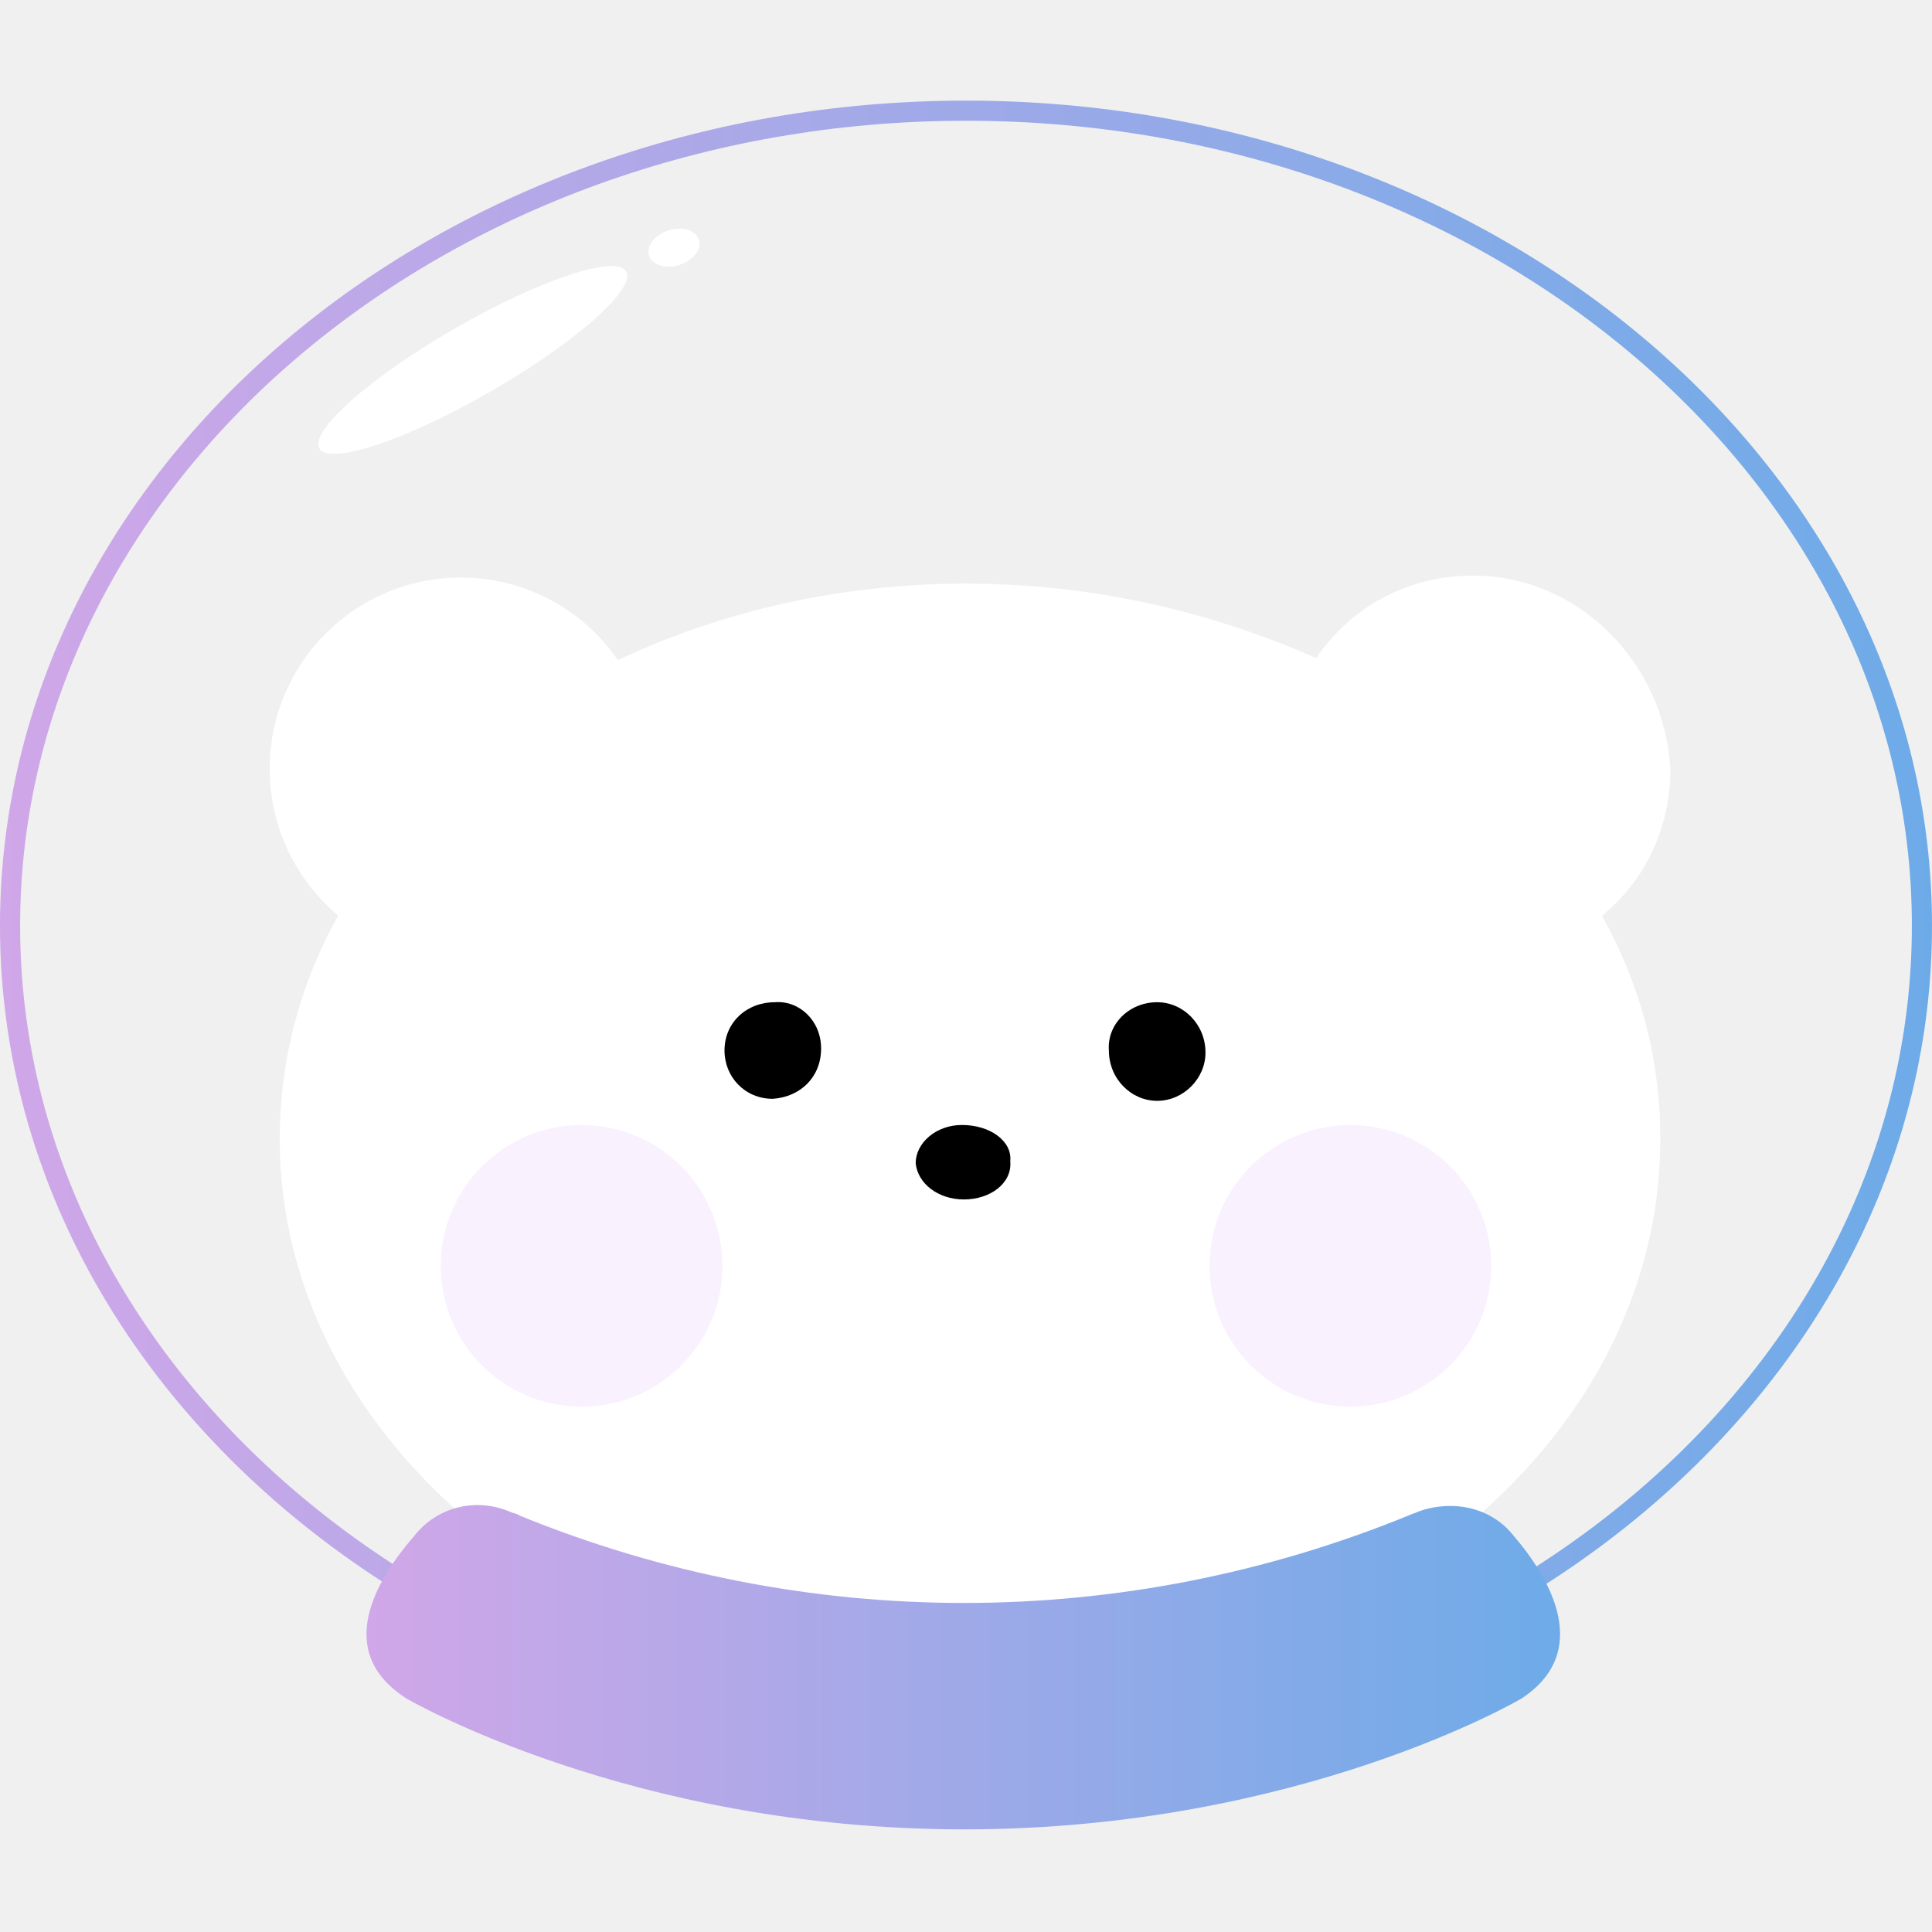
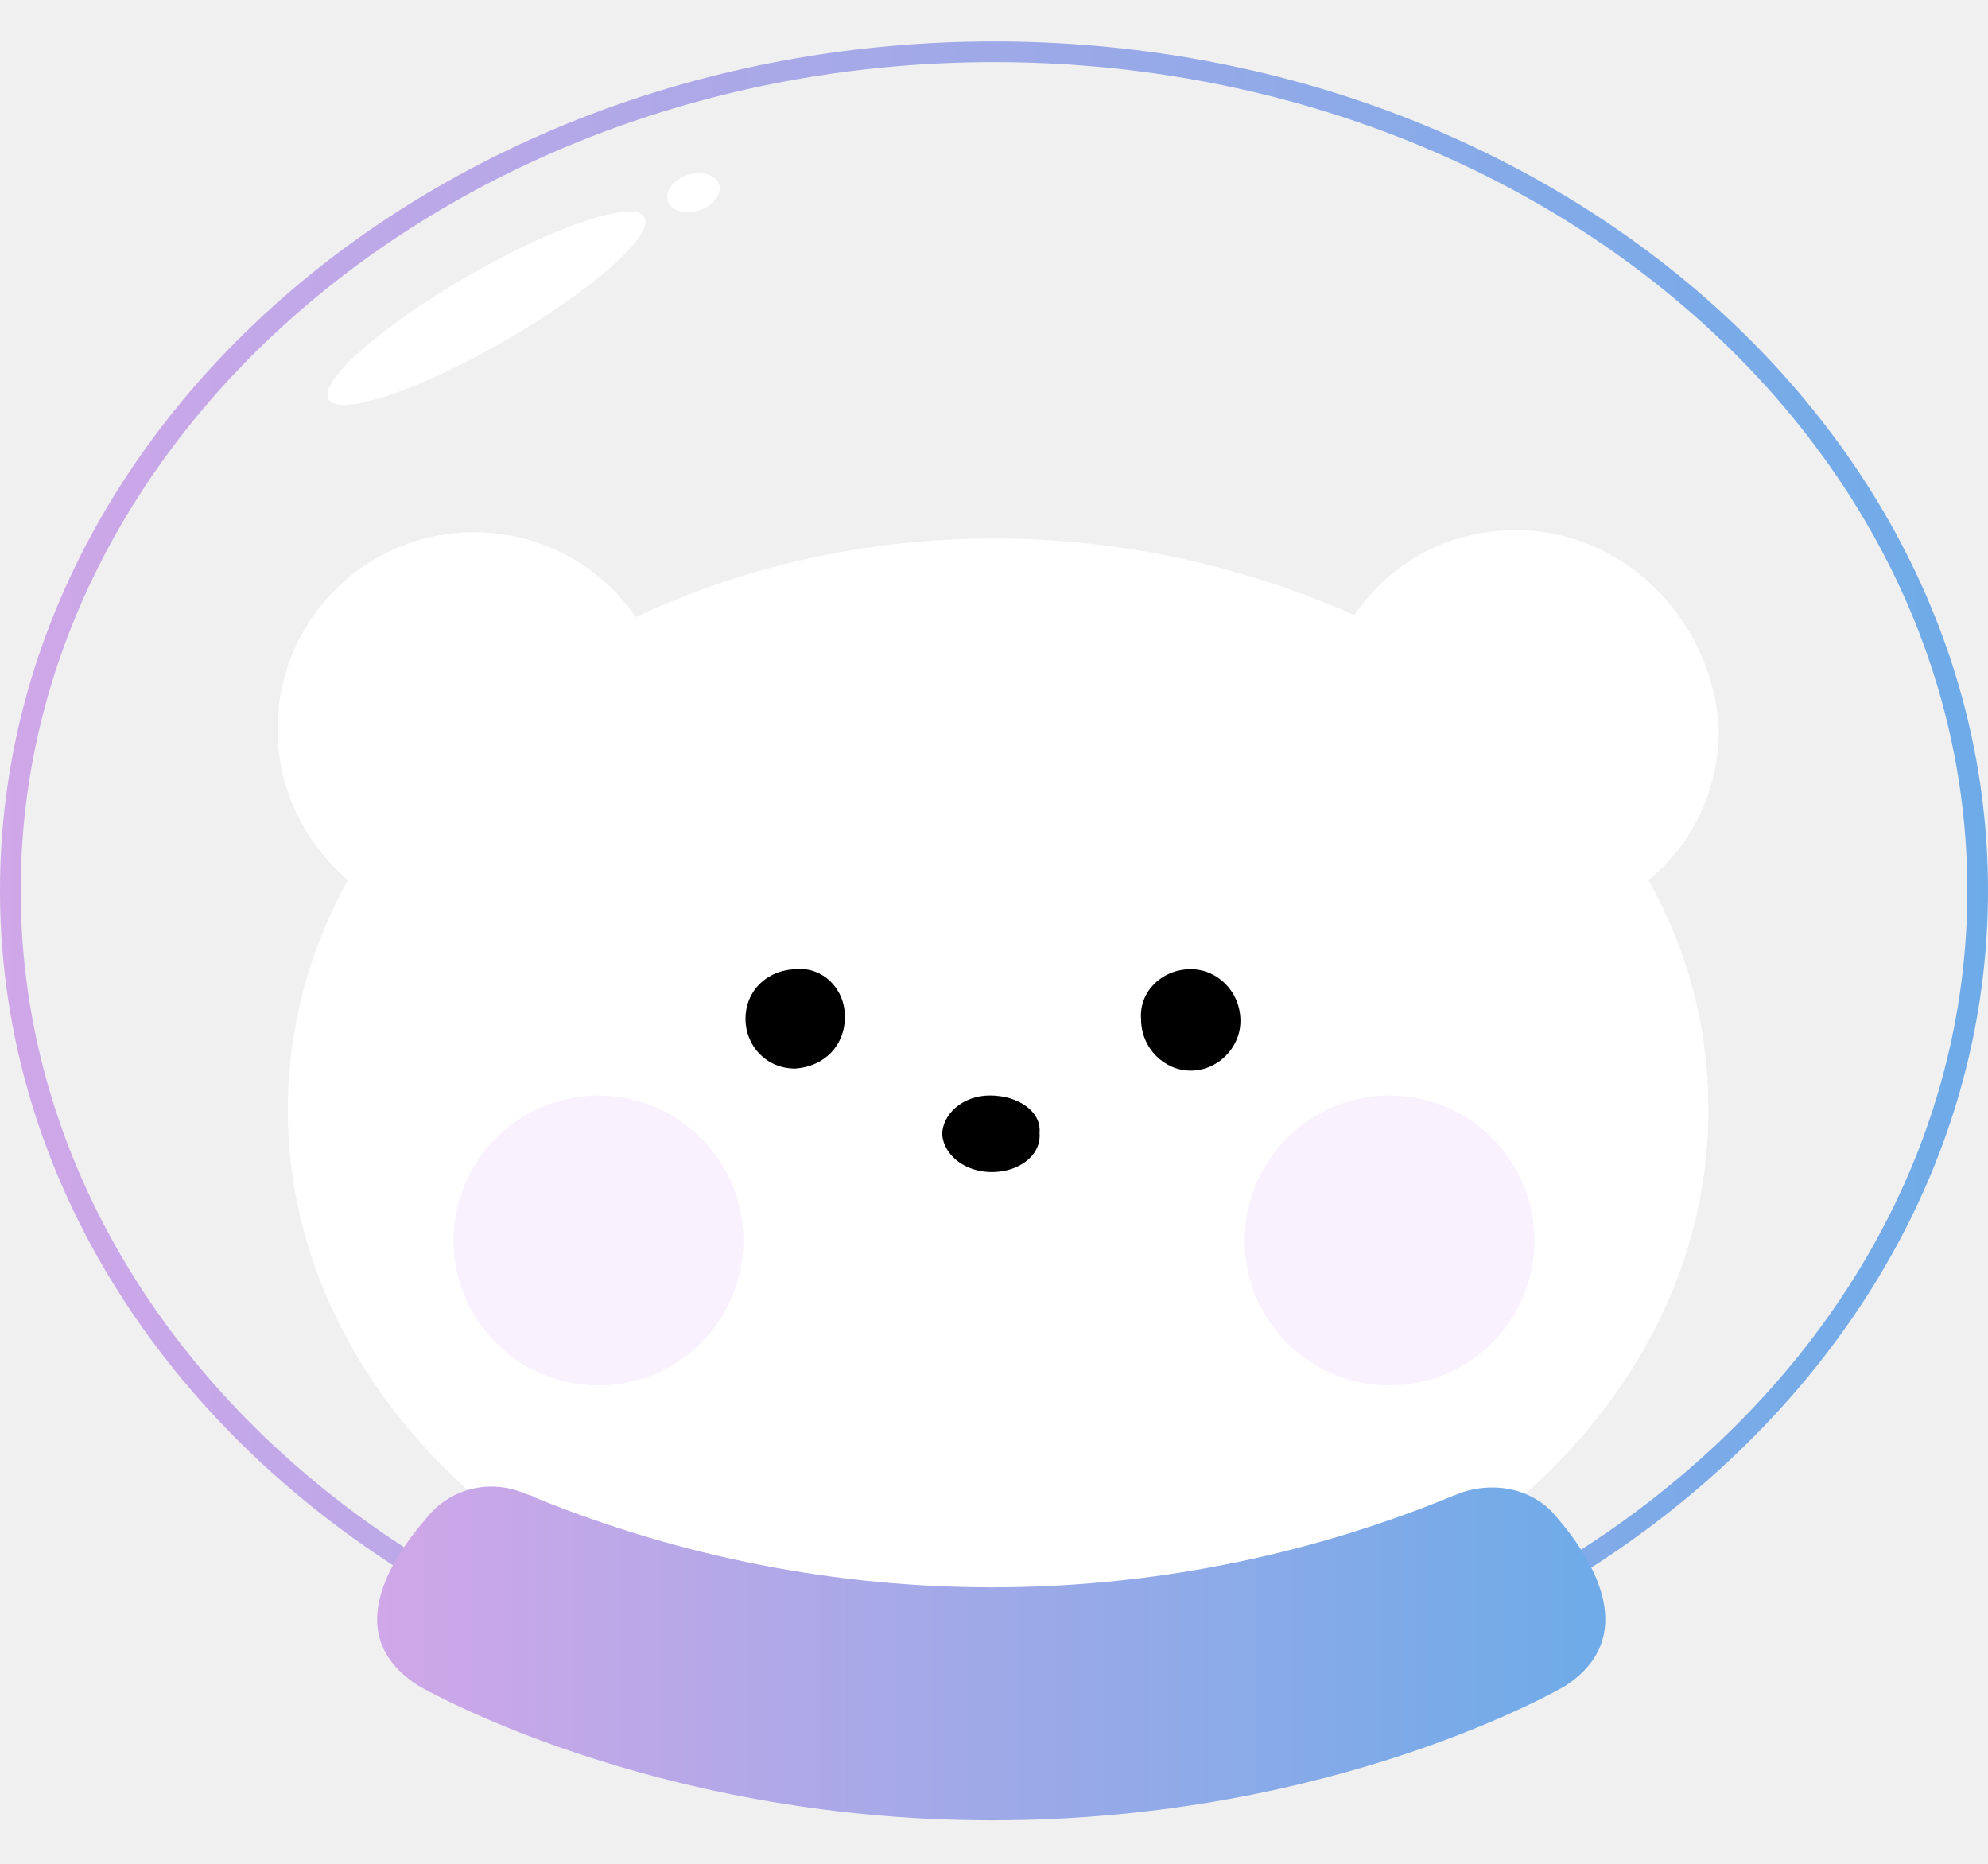
- <svg xmlns="http://www.w3.org/2000/svg" version="1.1" id="레이어_1" x="0px" y="0px" viewBox="0 0 96 96" style="enable-background:new 0 0 96 96;" xml:space="preserve">
-   <style type="text/css">
- 	.st0{fill:url(#SVGID_1_);}
- 	.st1{fill:#FFFFFF;}
- 	.st2{fill:url(#SVGID_00000117649116618174661030000003571423269543580336_);}
- 	.st3{opacity:0.4;}
- 	.st4{fill:#F0DEFC;}
- </style>
-   <g>
-     <g>
-       <linearGradient id="SVGID_1_" gradientUnits="userSpaceOnUse" x1="0" y1="45.956" x2="96" y2="45.956">
-         <stop offset="1.065558e-08" style="stop-color:#D0A7E8" />
-         <stop offset="1" style="stop-color:#6DABE8" />
-       </linearGradient>
-       <path class="st0" d="M48,6C73.9,6,95,23.9,95,46S73.9,85.9,48,85.9S1,68,1,46S22.1,6,48,6 M48,5C21.5,5,0,23.4,0,46    s21.5,40.9,48,40.9S96,68.6,96,46S74.5,5,48,5L48,5z" />
-     </g>
-     <g>
-       <path class="st1" d="M48,83.6c-18.6,0-33.8-12.1-33.8-27.1c0-3.8,1-7.4,2.8-10.9l0.2-0.4L17,45.1c-2-1.7-3.2-4.2-3.2-6.9    c0-5,4.1-9,9-9c3,0,5.7,1.5,7.4,3.9l0.2,0.3l0.4-0.2c5.2-2.4,11.1-3.7,17.1-3.7c6,0,11.9,1.3,17.1,3.7l0.4,0.2l0.2-0.3    c1.7-2.4,4.5-3.9,7.4-3.9c5,0,9,4.1,9,9c0,2.6-1.2,5.1-3.2,6.9l-0.3,0.3l0.2,0.4c1.9,3.4,2.8,7.1,2.8,10.9    C81.8,71.5,66.6,83.6,48,83.6z" />
-       <g>
-         <path class="st1" d="M73.2,29.6c4.7,0,8.5,3.8,8.5,8.5c0,2.5-1.1,4.9-3,6.5l-0.6,0.5l0.4,0.7c1.8,3.4,2.8,6.9,2.8,10.6     c0,14.7-14.9,26.6-33.3,26.6S14.7,71.2,14.7,56.6c0-3.7,0.9-7.3,2.8-10.6l0.4-0.7l-0.6-0.5c-1.9-1.6-3-4-3-6.5     c0-4.7,3.8-8.5,8.5-8.5c2.8,0,5.4,1.4,7,3.7l0.5,0.7l0.8-0.4c5.1-2.4,11-3.7,16.9-3.7s11.8,1.3,16.9,3.7l0.8,0.4l0.5-0.7     C67.7,31,70.4,29.6,73.2,29.6 M73.2,28.6c-3.3,0-6.1,1.6-7.8,4.1C60.2,30.4,54.3,29,48,29s-12.2,1.4-17.3,3.8     c-1.7-2.5-4.6-4.1-7.8-4.1c-5.3,0-9.5,4.3-9.5,9.5c0,2.9,1.3,5.5,3.4,7.3c-1.9,3.4-2.9,7.2-2.9,11.1c0,15.2,15.3,27.6,34.3,27.6     s34.3-12.3,34.3-27.6c0-4-1-7.7-2.9-11.1c2.1-1.7,3.4-4.3,3.4-7.3C82.7,32.9,78.4,28.6,73.2,28.6L73.2,28.6z" />
-       </g>
-     </g>
-     <g>
-       <linearGradient id="SVGID_00000112621980206688689530000006915697112547955892_" gradientUnits="userSpaceOnUse" x1="18.345" y1="82.899" x2="77.655" y2="82.899">
-         <stop offset="1.065558e-08" style="stop-color:#D0A7E8" />
-         <stop offset="1" style="stop-color:#6DABE8" />
-       </linearGradient>
-       <path style="fill:url(#SVGID_00000112621980206688689530000006915697112547955892_);" d="M70.5,75.1c-0.2,0.1-0.3,0.1-0.5,0.2    c-14.2,5.8-30,5.8-44.2,0c-0.1-0.1-0.3-0.1-0.5-0.2c-1.7-0.7-3.6-0.2-4.7,1.2c-2,2.3-4,5.8-0.4,8.1c0,0,11.1,6.5,27.7,6.5    c16.7,0,27.7-6.5,27.7-6.5c3.5-2.3,1.5-5.9-0.4-8.1C74.1,74.9,72.2,74.5,70.5,75.1z" />
-     </g>
-     <g class="st3">
-       <circle class="st4" cx="28.9" cy="62.9" r="7" />
-       <circle class="st4" cx="67.1" cy="62.9" r="7" />
-     </g>
-     <g>
-       <path d="M57.5,49.8c1.3,0,2.4,1.1,2.4,2.5c0,1.3-1.1,2.4-2.4,2.4c-1.3,0-2.4-1.1-2.4-2.5C55,50.9,56.1,49.8,57.5,49.8z" />
-       <path d="M40.8,52.1c0,1.4-1,2.4-2.4,2.5c-1.4,0-2.4-1.1-2.4-2.4c0-1.4,1.1-2.4,2.5-2.4C39.7,49.7,40.8,50.7,40.8,52.1z" />
-       <path d="M47.9,59.6c-1.3,0-2.3-0.8-2.4-1.8c0-1,1-1.9,2.3-1.9c1.4,0,2.5,0.8,2.4,1.8C50.3,58.8,49.2,59.6,47.9,59.6z" />
-     </g>
-     <path class="st1" d="M36.4,9.5" />
-     <ellipse transform="matrix(0.8663 -0.4996 0.4996 0.8663 -5.8093 14.1211)" class="st1" cx="23.5" cy="17.9" rx="8.8" ry="1.8" />
-     <ellipse transform="matrix(0.9526 -0.3042 0.3042 0.9526 -2.1646 10.7804)" class="st1" cx="33.5" cy="12.3" rx="1.3" ry="0.9" />
+ <svg xmlns="http://www.w3.org/2000/svg" width="32" height="30" viewBox="0 0 32 30" fill="none">
+   <path d="M16 1C24.633 1 31.667 6.967 31.667 14.334C31.667 21.7 24.633 27.634 16 27.634C7.367 27.634 0.333 21.667 0.333 14.334C0.333 7 7.367 1 16 1ZM16 0.667C7.167 0.667 0 6.8 0 14.334C0 21.867 7.167 27.967 16 27.967C24.833 27.967 32 21.867 32 14.334C32 6.8 24.833 0.667 16 0.667Z" fill="url(#paint0_linear_1077_2170)" />
+   <path d="M16 26.867C9.8 26.867 4.733 22.833 4.733 17.833C4.733 16.567 5.066 15.367 5.666 14.2L5.733 14.067L5.666 14.033C5 13.467 4.6 12.633 4.6 11.733C4.6 10.067 5.966 8.733 7.6 8.733C8.6 8.733 9.5 9.233 10.066 10.033L10.133 10.133L10.266 10.067C12 9.267 13.966 8.833 15.966 8.833C17.966 8.833 19.933 9.267 21.666 10.067L21.8 10.133L21.866 10.033C22.433 9.233 23.366 8.733 24.333 8.733C26 8.733 27.333 10.1 27.333 11.733C27.333 12.6 26.933 13.433 26.266 14.033L26.166 14.133L26.233 14.267C26.866 15.4 27.166 16.633 27.166 17.9C27.266 22.833 22.2 26.867 16 26.867Z" fill="white" />
+   <path d="M24.4 8.867C25.967 8.867 27.233 10.133 27.233 11.7C27.233 12.533 26.867 13.333 26.233 13.867L26.034 14.033L26.167 14.267C26.767 15.4 27.1 16.567 27.1 17.8C27.1 22.7 22.134 26.666 16 26.666C9.867 26.666 4.9 22.733 4.9 17.866C4.9 16.633 5.2 15.433 5.833 14.333L5.967 14.1L5.767 13.933C5.133 13.4 4.767 12.6 4.767 11.767C4.767 10.2 6.033 8.933 7.6 8.933C8.533 8.933 9.4 9.4 9.933 10.166L10.1 10.4L10.367 10.267C12.067 9.467 14.034 9.033 16 9.033C17.967 9.033 19.933 9.467 21.634 10.267L21.9 10.4L22.067 10.166C22.567 9.333 23.467 8.867 24.4 8.867ZM24.4 8.533C23.3 8.533 22.367 9.067 21.8 9.9C20.067 9.133 18.1 8.667 16 8.667C13.9 8.667 11.934 9.133 10.233 9.933C9.667 9.1 8.7 8.567 7.633 8.567C5.867 8.567 4.467 10 4.467 11.733C4.467 12.7 4.9 13.566 5.6 14.166C4.967 15.3 4.633 16.567 4.633 17.866C4.633 22.933 9.733 27.067 16.067 27.067C22.4 27.067 27.5 22.966 27.5 17.866C27.5 16.533 27.167 15.3 26.534 14.166C27.233 13.6 27.667 12.733 27.667 11.733C27.567 9.967 26.134 8.533 24.4 8.533Z" fill="white" />
+   <path d="M23.5 24.033C23.434 24.067 23.401 24.067 23.334 24.1C18.601 26.033 13.334 26.033 8.6 24.1C8.567 24.067 8.5 24.067 8.434 24.033C7.867 23.8 7.234 23.967 6.867 24.433C6.2 25.2 5.534 26.367 6.734 27.133C6.734 27.133 10.434 29.3 15.967 29.3C21.534 29.3 25.201 27.133 25.201 27.133C26.367 26.367 25.701 25.167 25.067 24.433C24.701 23.967 24.067 23.833 23.5 24.033Z" fill="url(#paint1_linear_1077_2170)" />
+   <g opacity="0.4">
+     <path d="M9.634 22.3C10.923 22.3 11.967 21.256 11.967 19.967C11.967 18.678 10.923 17.634 9.634 17.634C8.345 17.634 7.301 18.678 7.301 19.967C7.301 21.256 8.345 22.3 9.634 22.3Z" fill="#F0DEFC" />
+     <path d="M22.366 22.3C23.655 22.3 24.7 21.256 24.7 19.967C24.7 18.678 23.655 17.634 22.366 17.634C21.078 17.634 20.033 18.678 20.033 19.967C20.033 21.256 21.078 22.3 22.366 22.3Z" fill="#F0DEFC" />
  </g>
+   <path d="M19.167 15.6C19.601 15.6 19.967 15.966 19.967 16.433C19.967 16.866 19.601 17.233 19.167 17.233C18.734 17.233 18.367 16.866 18.367 16.4C18.334 15.966 18.701 15.6 19.167 15.6Z" fill="black" />
+   <path d="M13.6 16.367C13.6 16.833 13.267 17.167 12.8 17.2C12.333 17.2 12 16.833 12 16.4C12 15.933 12.367 15.6 12.833 15.6C13.233 15.567 13.6 15.9 13.6 16.367Z" fill="black" />
+   <path d="M15.966 18.866C15.533 18.866 15.199 18.599 15.166 18.266C15.166 17.933 15.499 17.633 15.933 17.633C16.399 17.633 16.766 17.899 16.733 18.233C16.766 18.599 16.399 18.866 15.966 18.866Z" fill="black" />
+   <path d="M8.131 5.482C9.534 4.673 10.538 3.784 10.372 3.497C10.207 3.21 8.935 3.633 7.531 4.443C6.128 5.252 5.124 6.141 5.29 6.428C5.456 6.715 6.727 6.292 8.131 5.482Z" fill="white" />
+   <path d="M11.254 3.388C11.482 3.315 11.626 3.128 11.575 2.97C11.525 2.813 11.299 2.744 11.071 2.816C10.843 2.889 10.699 3.076 10.749 3.234C10.8 3.392 11.025 3.461 11.254 3.388Z" fill="white" />
+   <defs>
+     <linearGradient id="paint0_linear_1077_2170" x1="0" y1="14.319" x2="32" y2="14.319" gradientUnits="userSpaceOnUse">
+       <stop offset="1.06556e-08" stop-color="#D0A7E8" />
+       <stop offset="1" stop-color="#6DABE8" />
+     </linearGradient>
+     <linearGradient id="paint1_linear_1077_2170" x1="6.116" y1="26.633" x2="25.885" y2="26.633" gradientUnits="userSpaceOnUse">
+       <stop offset="1.06556e-08" stop-color="#D0A7E8" />
+       <stop offset="1" stop-color="#6DABE8" />
+     </linearGradient>
+   </defs>
</svg>
